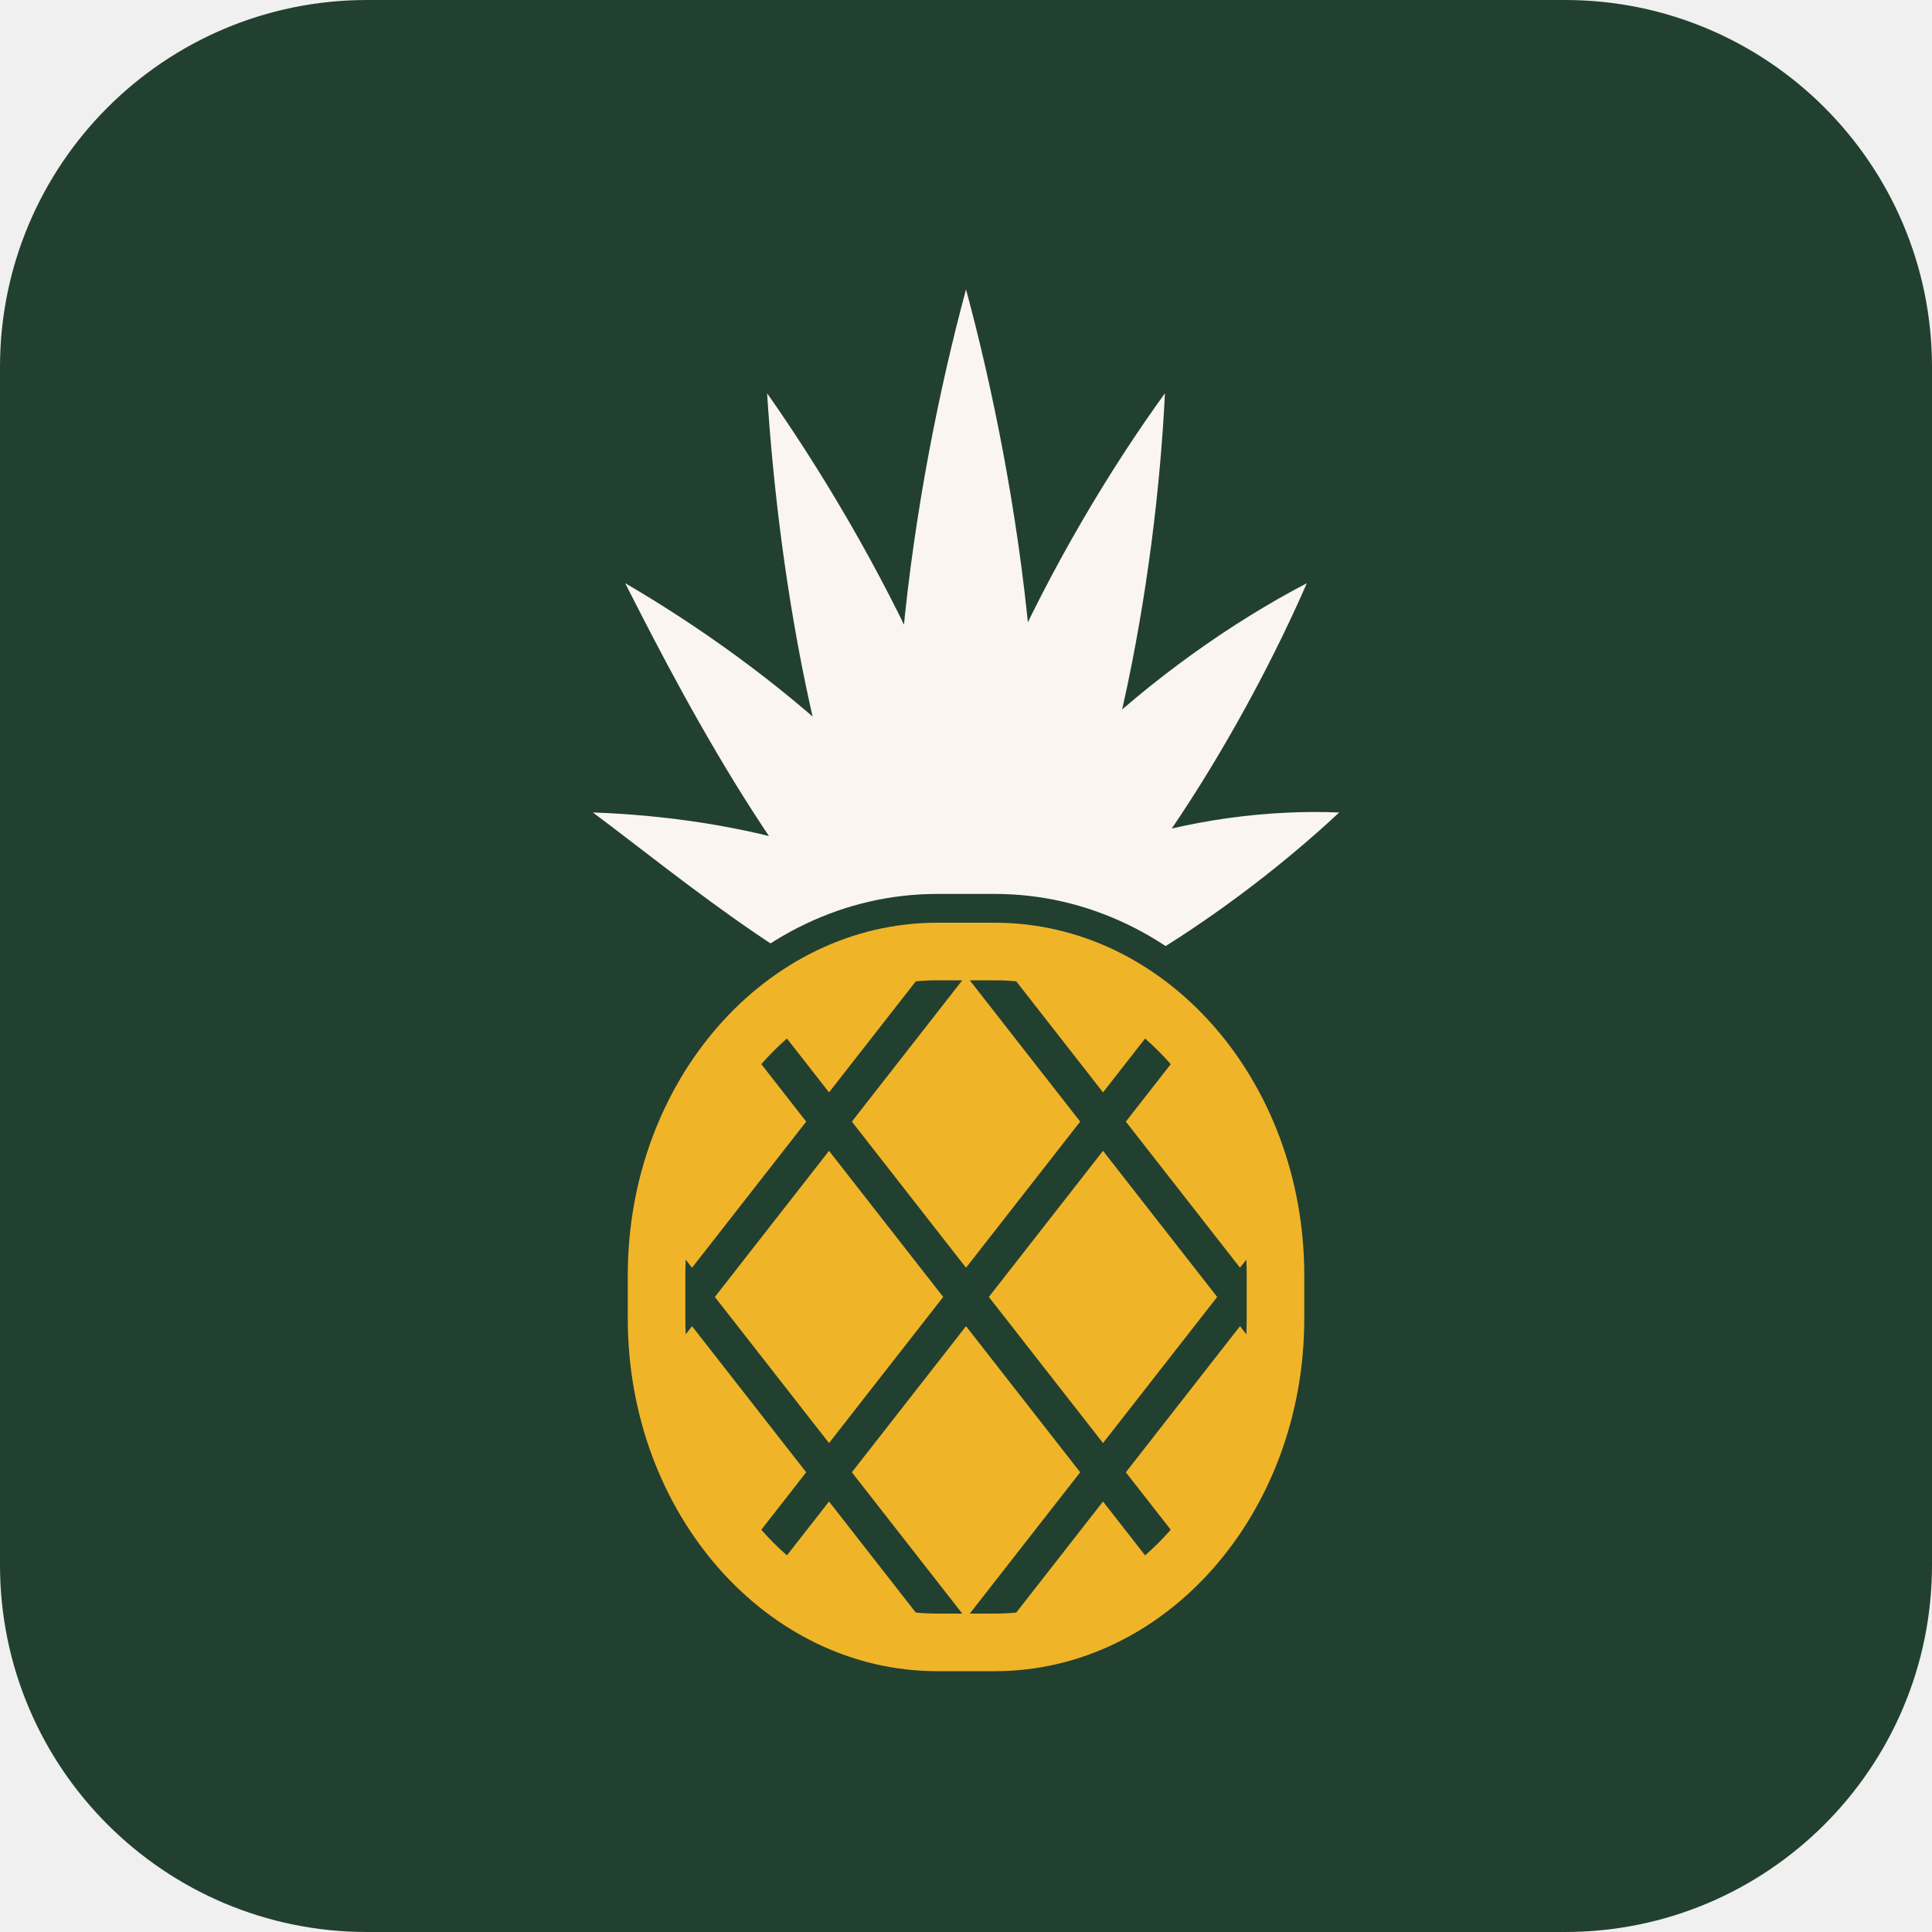
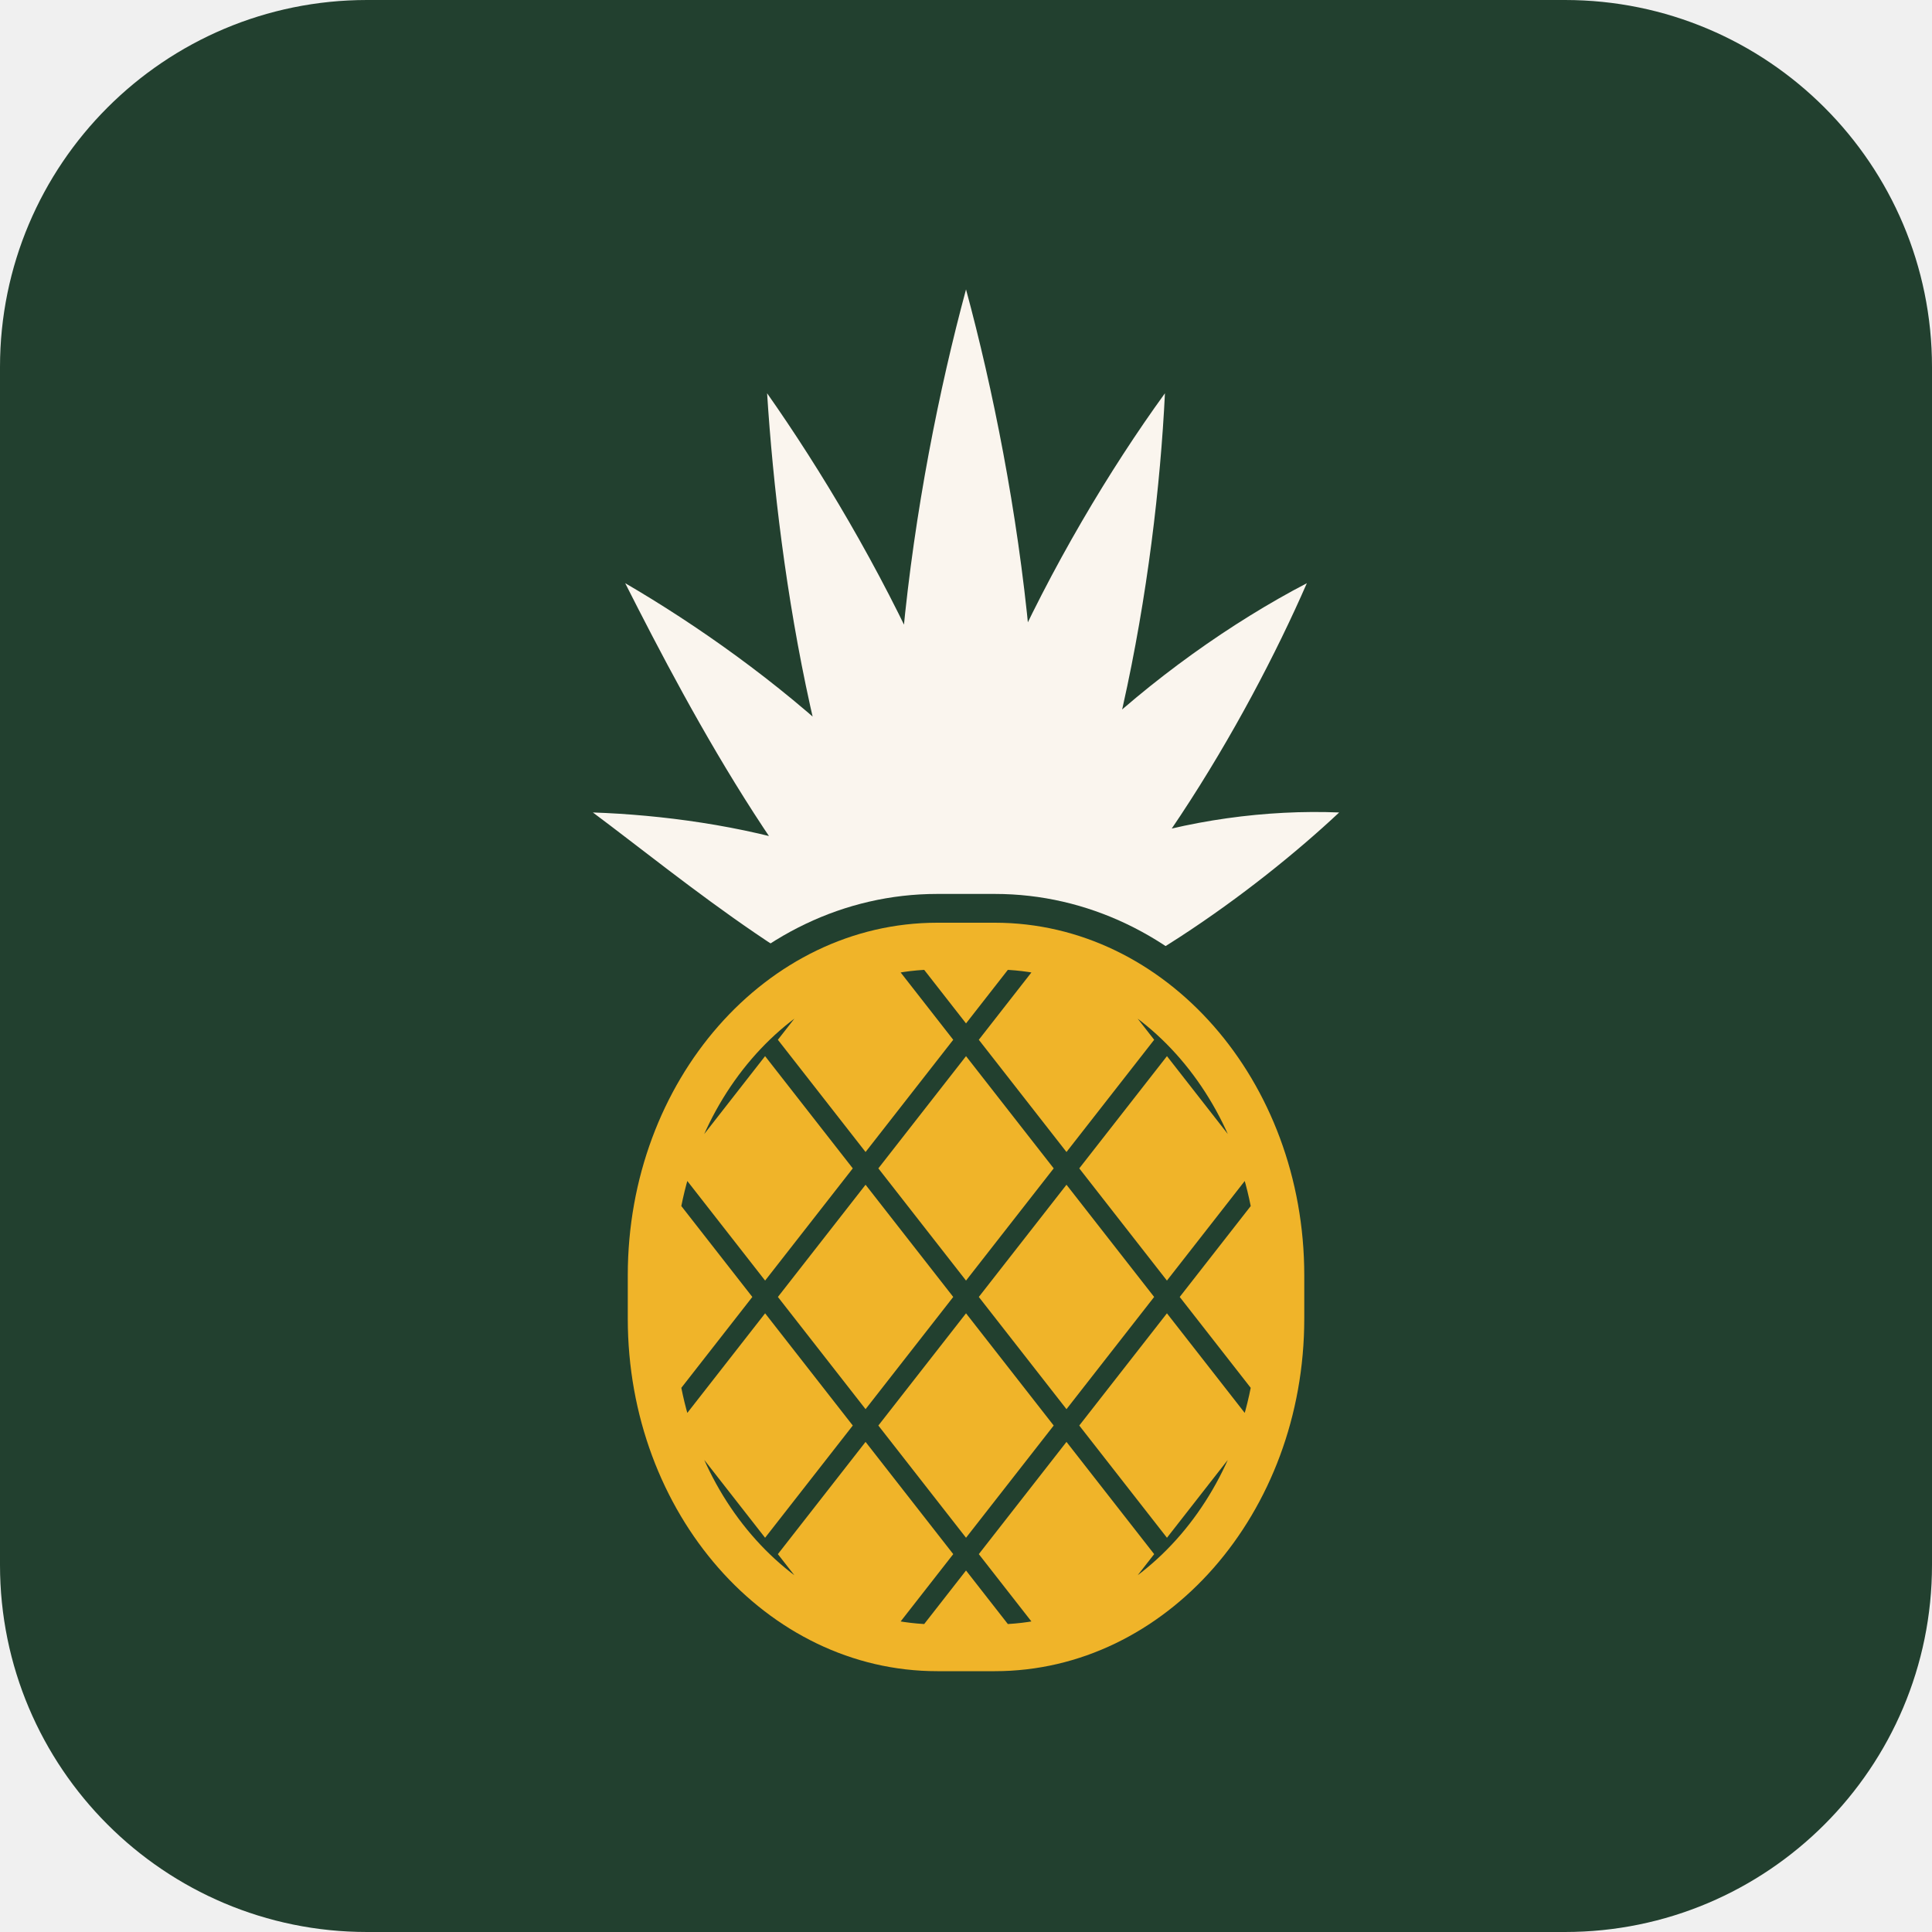
<svg xmlns="http://www.w3.org/2000/svg" viewBox="0 0 64 64" width="64" height="64">
  <rect width="64" height="64" rx="12.16" fill="#22402f" />
  <g transform="translate(17.22 7.68) scale(0.2384)">
    <mask id="pp-crown-gap" maskUnits="userSpaceOnUse" x="0" y="0" width="124" height="204">
      <rect width="124" height="204" fill="#fff" />
      <rect x="11" y="92" width="102" height="112" rx="47" ry="53" fill="#000" />
    </mask>
    <mask id="pp-lattice" maskUnits="userSpaceOnUse" x="0" y="0" width="124" height="204">
      <rect width="124" height="204" fill="#fff" />
      <clipPath id="pp-lattice-clip">
-         <rect x="23" y="104" width="78" height="88" rx="35" ry="41" />
+         <rect x="21.5" y="102.5" width="81" height="91" rx="36.5" ry="42.5" />
      </clipPath>
-       <path d="M11.76,34.97L159.52,224.09M-11.88,53.44L135.88,242.56M-35.52,71.91L112.24,261.03M159.52,71.91L11.76,261.03M135.88,53.44L-11.88,242.56M112.24,34.97L-35.52,224.09" stroke="#000" stroke-width="5" fill="none" clip-path="url(#pp-lattice-clip)" />
+       <path d="M22.8,26.35L170.55,215.47M5.46,39.89L153.21,229.02M-11.88,53.44L135.88,242.56M-29.21,66.98L118.54,256.11M-46.55,80.53L101.2,269.65M170.55,80.53L22.8,269.65M153.21,66.98L5.46,256.11M135.88,53.44L-11.88,242.56M118.54,39.89L-29.21,229.02M101.2,26.35L-46.55,215.47" stroke="#000" stroke-width="2.8" fill="none" clip-path="url(#pp-lattice-clip)" />
    </mask>
    <path d="M55.25,106C48.23,76.6 54.58,35.44 62,8C69.43,35.44 75.77,76.6 68.75,106ZM55.78,107.9C41.6,84.63 35.97,47.7 34.36,22.43C49.26,43.64 66.96,76.88 68.22,104.1ZM55.78,104.1C57.04,76.88 74.36,43.52 89.64,22.43C88.41,47.82 82.4,84.63 68.22,107.9ZM56.88,109.58C38.82,95.13 24.09,67.5 14.64,48.82C34.37,60.31 59.71,80.5 67.12,102.42ZM56.88,102.42C64.29,80.5 88.65,59.62 109.36,48.82C100.9,68.19 85.18,95.13 67.12,109.58ZM58.7,110.71C41.26,105.8 22.95,90.22 10.15,80.68C29.17,81.33 54.72,86.58 65.3,101.29ZM58.7,101.29C69.28,86.58 93.8,79.86 113.85,80.68C102.09,91.7 82.74,105.8 65.3,110.71Z" fill="#faf5ee" mask="url(#pp-crown-gap)" />
    <rect x="15" y="96" width="94" height="104" rx="43" ry="49" fill="#F0B429" mask="url(#pp-lattice)" />
  </g>
</svg>
